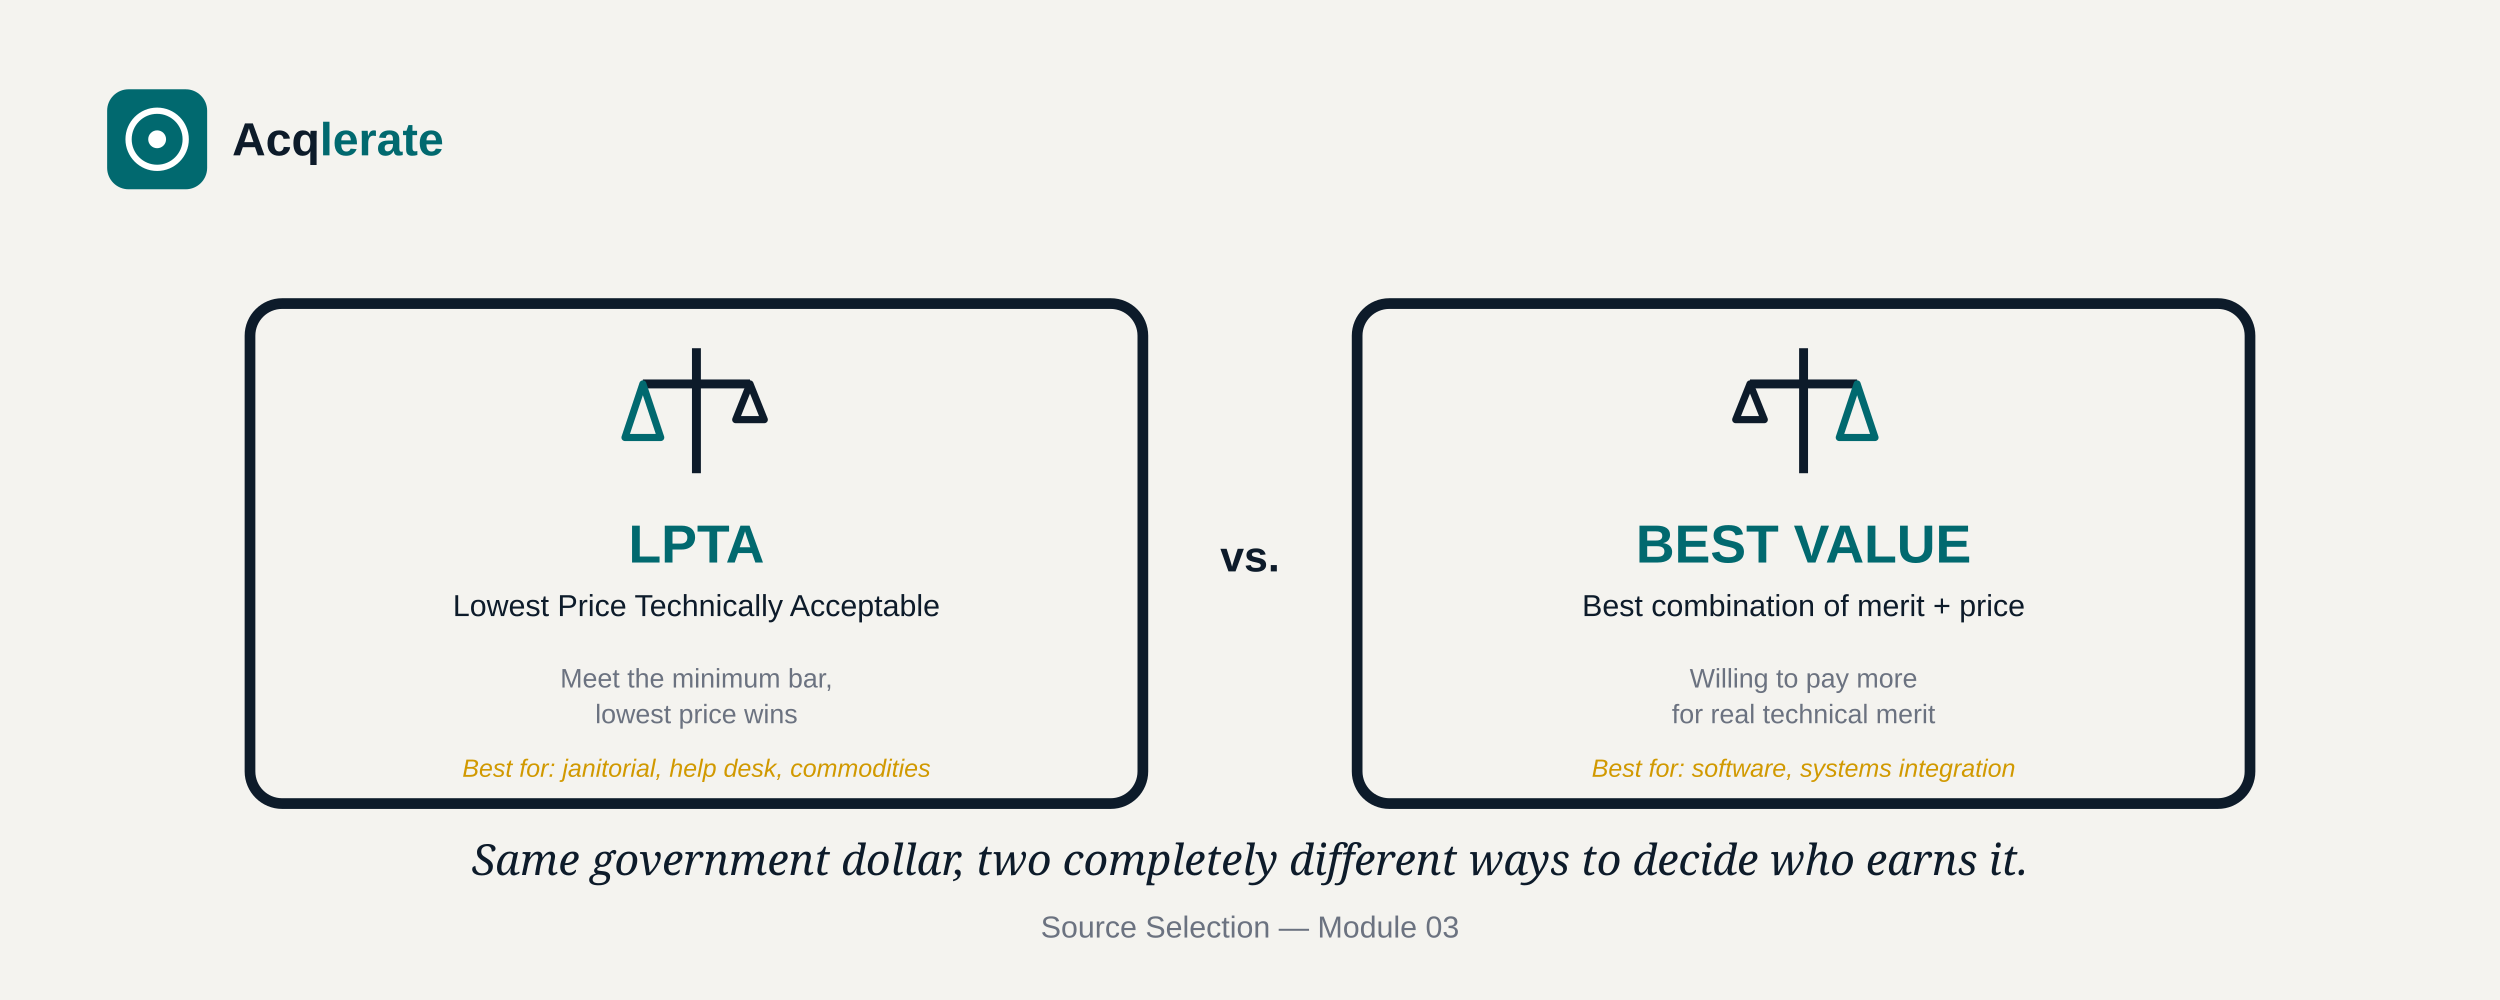
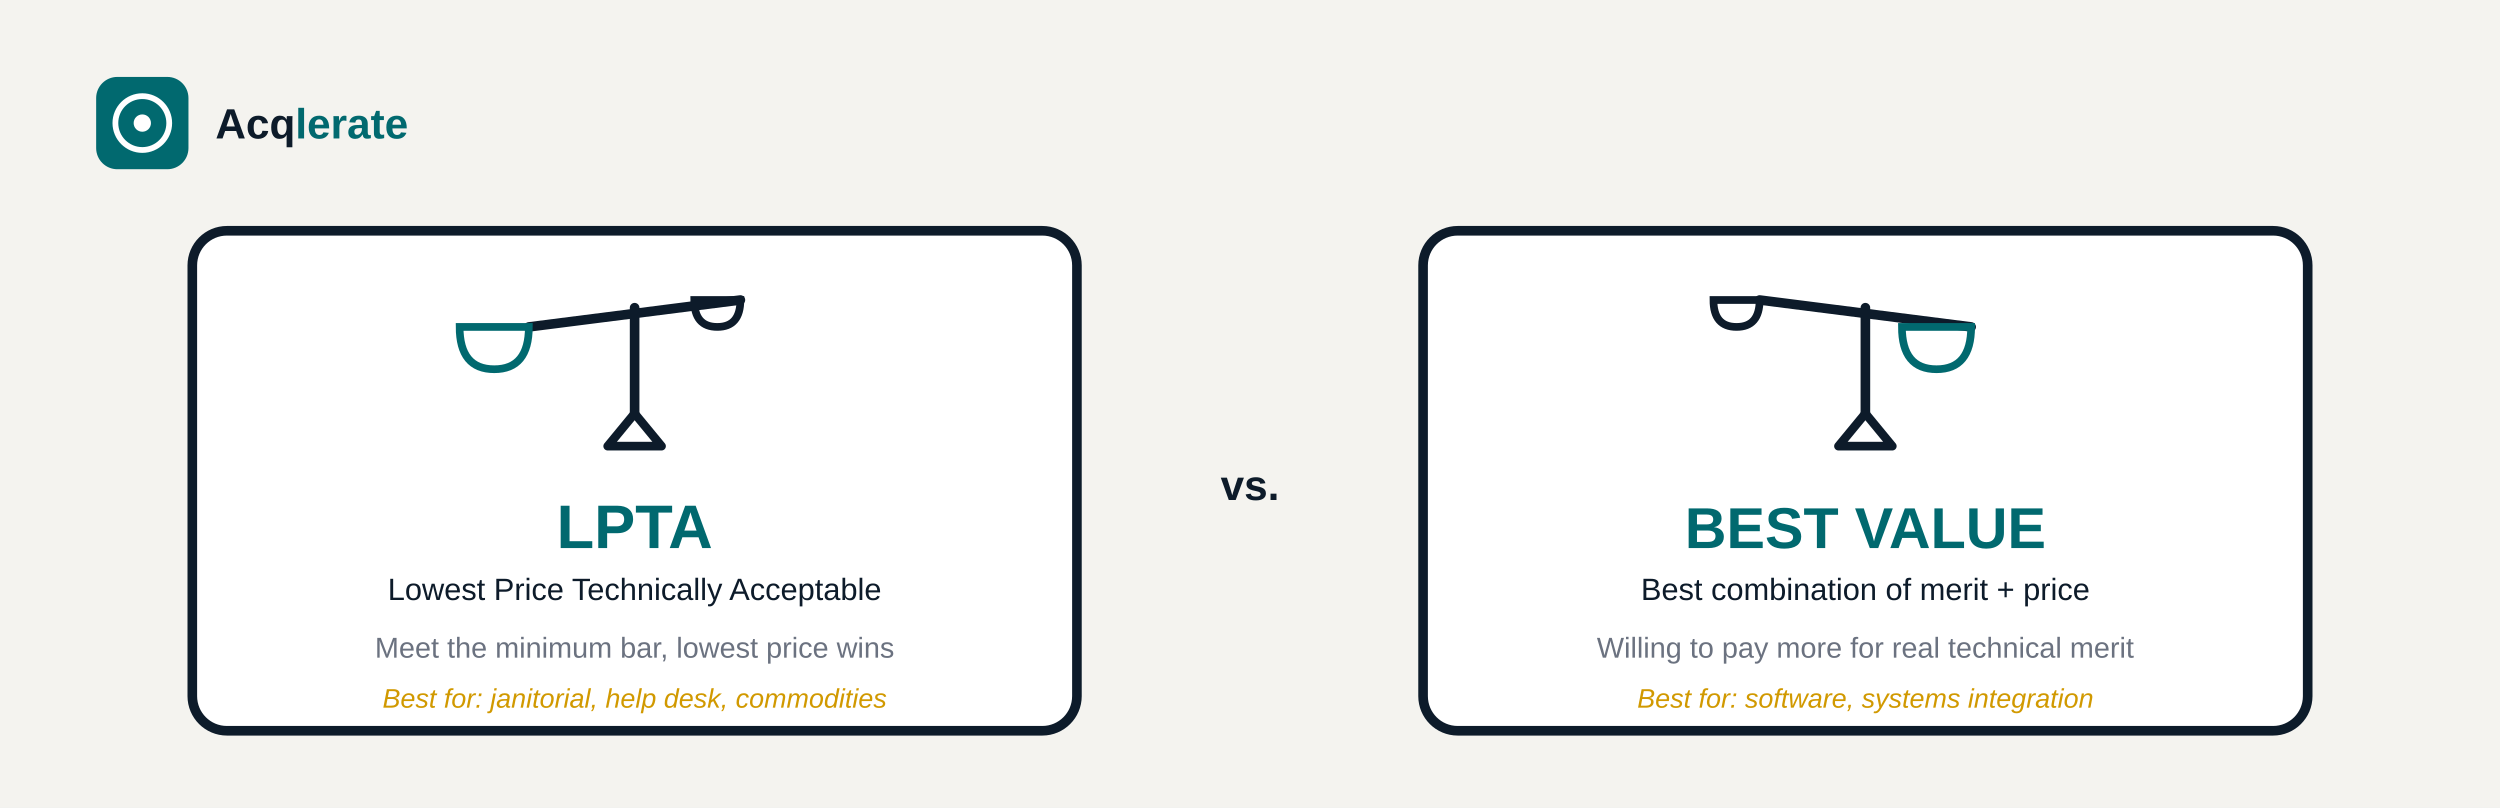
- <svg xmlns="http://www.w3.org/2000/svg" viewBox="0 0 1400 560">
-   <rect width="1400" height="560" fill="#F4F3EF" />
-   <g transform="translate(60,50)">
-     <rect x="0" y="0" width="56" height="56" rx="12" fill="#01696F" />
-     <circle cx="28" cy="28" r="16" fill="none" stroke="#FFFFFF" stroke-width="3.5" />
-     <circle cx="28" cy="28" r="5" fill="#FFFFFF" />
-     <text x="70" y="37" font-family="Arial, sans-serif" font-size="26" font-weight="700" fill="#0D1B2A">Acq<tspan fill="#01696F">lerate</tspan>
+ <svg xmlns="http://www.w3.org/2000/svg" viewBox="0 0 1300 420" width="1300" height="420">
+   <rect width="1300" height="420" fill="#F4F3EF" />
+   <g transform="translate(50,40)">
+     <rect x="0" y="0" width="48" height="48" rx="11" fill="#01696F" />
+     <circle cx="24" cy="24" r="14" fill="none" stroke="#FFFFFF" stroke-width="3" />
+     <circle cx="24" cy="24" r="4.5" fill="#FFFFFF" />
+     <text x="62" y="32" font-family="Arial, sans-serif" font-size="22" font-weight="700" fill="#0D1B2A">Acq<tspan fill="#01696F">lerate</tspan>
    </text>
  </g>
-   <g transform="translate(140,170)">
-     <rect x="0" y="0" width="500" height="280" rx="18" fill="none" stroke="#0D1B2A" stroke-width="6" />
-     <g transform="translate(220,25)">
-       <line x1="30" y1="0" x2="30" y2="70" stroke="#0D1B2A" stroke-width="5" />
-       <line x1="0" y1="20" x2="60" y2="20" stroke="#0D1B2A" stroke-width="5" />
-       <path d="M0 20 l -10 30 h20 z" fill="none" stroke="#01696F" stroke-width="4" stroke-linejoin="round" />
-       <path d="M60 20 l -8 20 h16 z" fill="none" stroke="#0D1B2A" stroke-width="4" stroke-linejoin="round" />
+   <g transform="translate(100,120)">
+     <rect x="0" y="0" width="460" height="260" rx="18" fill="#FFFFFF" stroke="#0D1B2A" stroke-width="5" />
+     <g transform="translate(230,40)">
+       <line x1="0" y1="0" x2="0" y2="55" stroke="#0D1B2A" stroke-width="5" stroke-linecap="round" />
+       <polygon points="0,55 -14,72 14,72" fill="none" stroke="#0D1B2A" stroke-width="4.5" stroke-linejoin="round" />
+       <line x1="-55" y1="10" x2="55" y2="-4" stroke="#0D1B2A" stroke-width="5" stroke-linecap="round" />
+       <path d="M-55 10 q0 22 -18 22 q-18 0 -18 -22 z" fill="none" stroke="#01696F" stroke-width="4" />
+       <path d="M55 -4 q0 14 -12 14 q-12 0 -12 -14 z" fill="none" stroke="#0D1B2A" stroke-width="4" />
    </g>
-     <text x="250" y="145" font-family="Arial, sans-serif" font-size="30" font-weight="800" fill="#01696F" text-anchor="middle">LPTA</text>
-     <text x="250" y="175" font-family="Arial, sans-serif" font-size="17" fill="#0D1B2A" text-anchor="middle">Lowest Price Technically Acceptable</text>
-     <text x="250" y="215" font-family="Arial, sans-serif" font-size="15" fill="#6B7280" text-anchor="middle">Meet the minimum bar,</text>
-     <text x="250" y="235" font-family="Arial, sans-serif" font-size="15" fill="#6B7280" text-anchor="middle">lowest price wins</text>
-     <text x="250" y="265" font-family="Arial, sans-serif" font-size="14" font-style="italic" fill="#D19900" text-anchor="middle">Best for: janitorial, help desk, commodities</text>
+     <text x="230" y="165" font-family="Arial, sans-serif" font-size="32" font-weight="800" fill="#01696F" text-anchor="middle">LPTA</text>
+     <text x="230" y="192" font-family="Arial, sans-serif" font-size="16" fill="#0D1B2A" text-anchor="middle">Lowest Price Technically Acceptable</text>
+     <text x="230" y="222" font-family="Arial, sans-serif" font-size="15" fill="#6B7280" text-anchor="middle">Meet the minimum bar, lowest price wins</text>
+     <text x="230" y="248" font-family="Arial, sans-serif" font-size="14" font-style="italic" fill="#D19900" text-anchor="middle">Best for: janitorial, help desk, commodities</text>
  </g>
-   <text x="700" y="320" font-family="Arial, sans-serif" font-size="24" font-weight="800" fill="#0D1B2A" text-anchor="middle">vs.</text>
-   <g transform="translate(760,170)">
-     <rect x="0" y="0" width="500" height="280" rx="18" fill="none" stroke="#0D1B2A" stroke-width="6" />
-     <g transform="translate(220,25)">
-       <line x1="30" y1="0" x2="30" y2="70" stroke="#0D1B2A" stroke-width="5" />
-       <line x1="0" y1="20" x2="60" y2="20" stroke="#0D1B2A" stroke-width="5" />
-       <path d="M0 20 l -8 20 h16 z" fill="none" stroke="#0D1B2A" stroke-width="4" stroke-linejoin="round" />
-       <path d="M60 20 l -10 30 h20 z" fill="none" stroke="#01696F" stroke-width="4" stroke-linejoin="round" />
+   <text x="650" y="260" font-family="Arial, sans-serif" font-size="22" font-weight="800" fill="#0D1B2A" text-anchor="middle">vs.</text>
+   <g transform="translate(740,120)">
+     <rect x="0" y="0" width="460" height="260" rx="18" fill="#FFFFFF" stroke="#0D1B2A" stroke-width="5" />
+     <g transform="translate(230,40)">
+       <line x1="0" y1="0" x2="0" y2="55" stroke="#0D1B2A" stroke-width="5" stroke-linecap="round" />
+       <polygon points="0,55 -14,72 14,72" fill="none" stroke="#0D1B2A" stroke-width="4.5" stroke-linejoin="round" />
+       <line x1="-55" y1="-4" x2="55" y2="10" stroke="#0D1B2A" stroke-width="5" stroke-linecap="round" />
+       <path d="M-55 -4 q0 14 -12 14 q-12 0 -12 -14 z" fill="none" stroke="#0D1B2A" stroke-width="4" />
+       <path d="M55 10 q0 22 -18 22 q-18 0 -18 -22 z" fill="none" stroke="#01696F" stroke-width="4" />
    </g>
-     <text x="250" y="145" font-family="Arial, sans-serif" font-size="30" font-weight="800" fill="#01696F" text-anchor="middle">BEST VALUE</text>
-     <text x="250" y="175" font-family="Arial, sans-serif" font-size="17" fill="#0D1B2A" text-anchor="middle">Best combination of merit + price</text>
-     <text x="250" y="215" font-family="Arial, sans-serif" font-size="15" fill="#6B7280" text-anchor="middle">Willing to pay more</text>
-     <text x="250" y="235" font-family="Arial, sans-serif" font-size="15" fill="#6B7280" text-anchor="middle">for real technical merit</text>
-     <text x="250" y="265" font-family="Arial, sans-serif" font-size="14" font-style="italic" fill="#D19900" text-anchor="middle">Best for: software, systems integration</text>
+     <text x="230" y="165" font-family="Arial, sans-serif" font-size="30" font-weight="800" fill="#01696F" text-anchor="middle">BEST VALUE</text>
+     <text x="230" y="192" font-family="Arial, sans-serif" font-size="16" fill="#0D1B2A" text-anchor="middle">Best combination of merit + price</text>
+     <text x="230" y="222" font-family="Arial, sans-serif" font-size="15" fill="#6B7280" text-anchor="middle">Willing to pay more for real technical merit</text>
+     <text x="230" y="248" font-family="Arial, sans-serif" font-size="14" font-style="italic" fill="#D19900" text-anchor="middle">Best for: software, systems integration</text>
  </g>
-   <text x="700" y="490" font-family="Georgia, serif" font-style="italic" font-size="24" fill="#0D1B2A" text-anchor="middle">Same government dollar, two completely different ways to decide who earns it.</text>
-   <text x="700" y="525" font-family="Arial, sans-serif" font-size="17" fill="#6B7280" text-anchor="middle">Source Selection — Module 03</text>
</svg>
